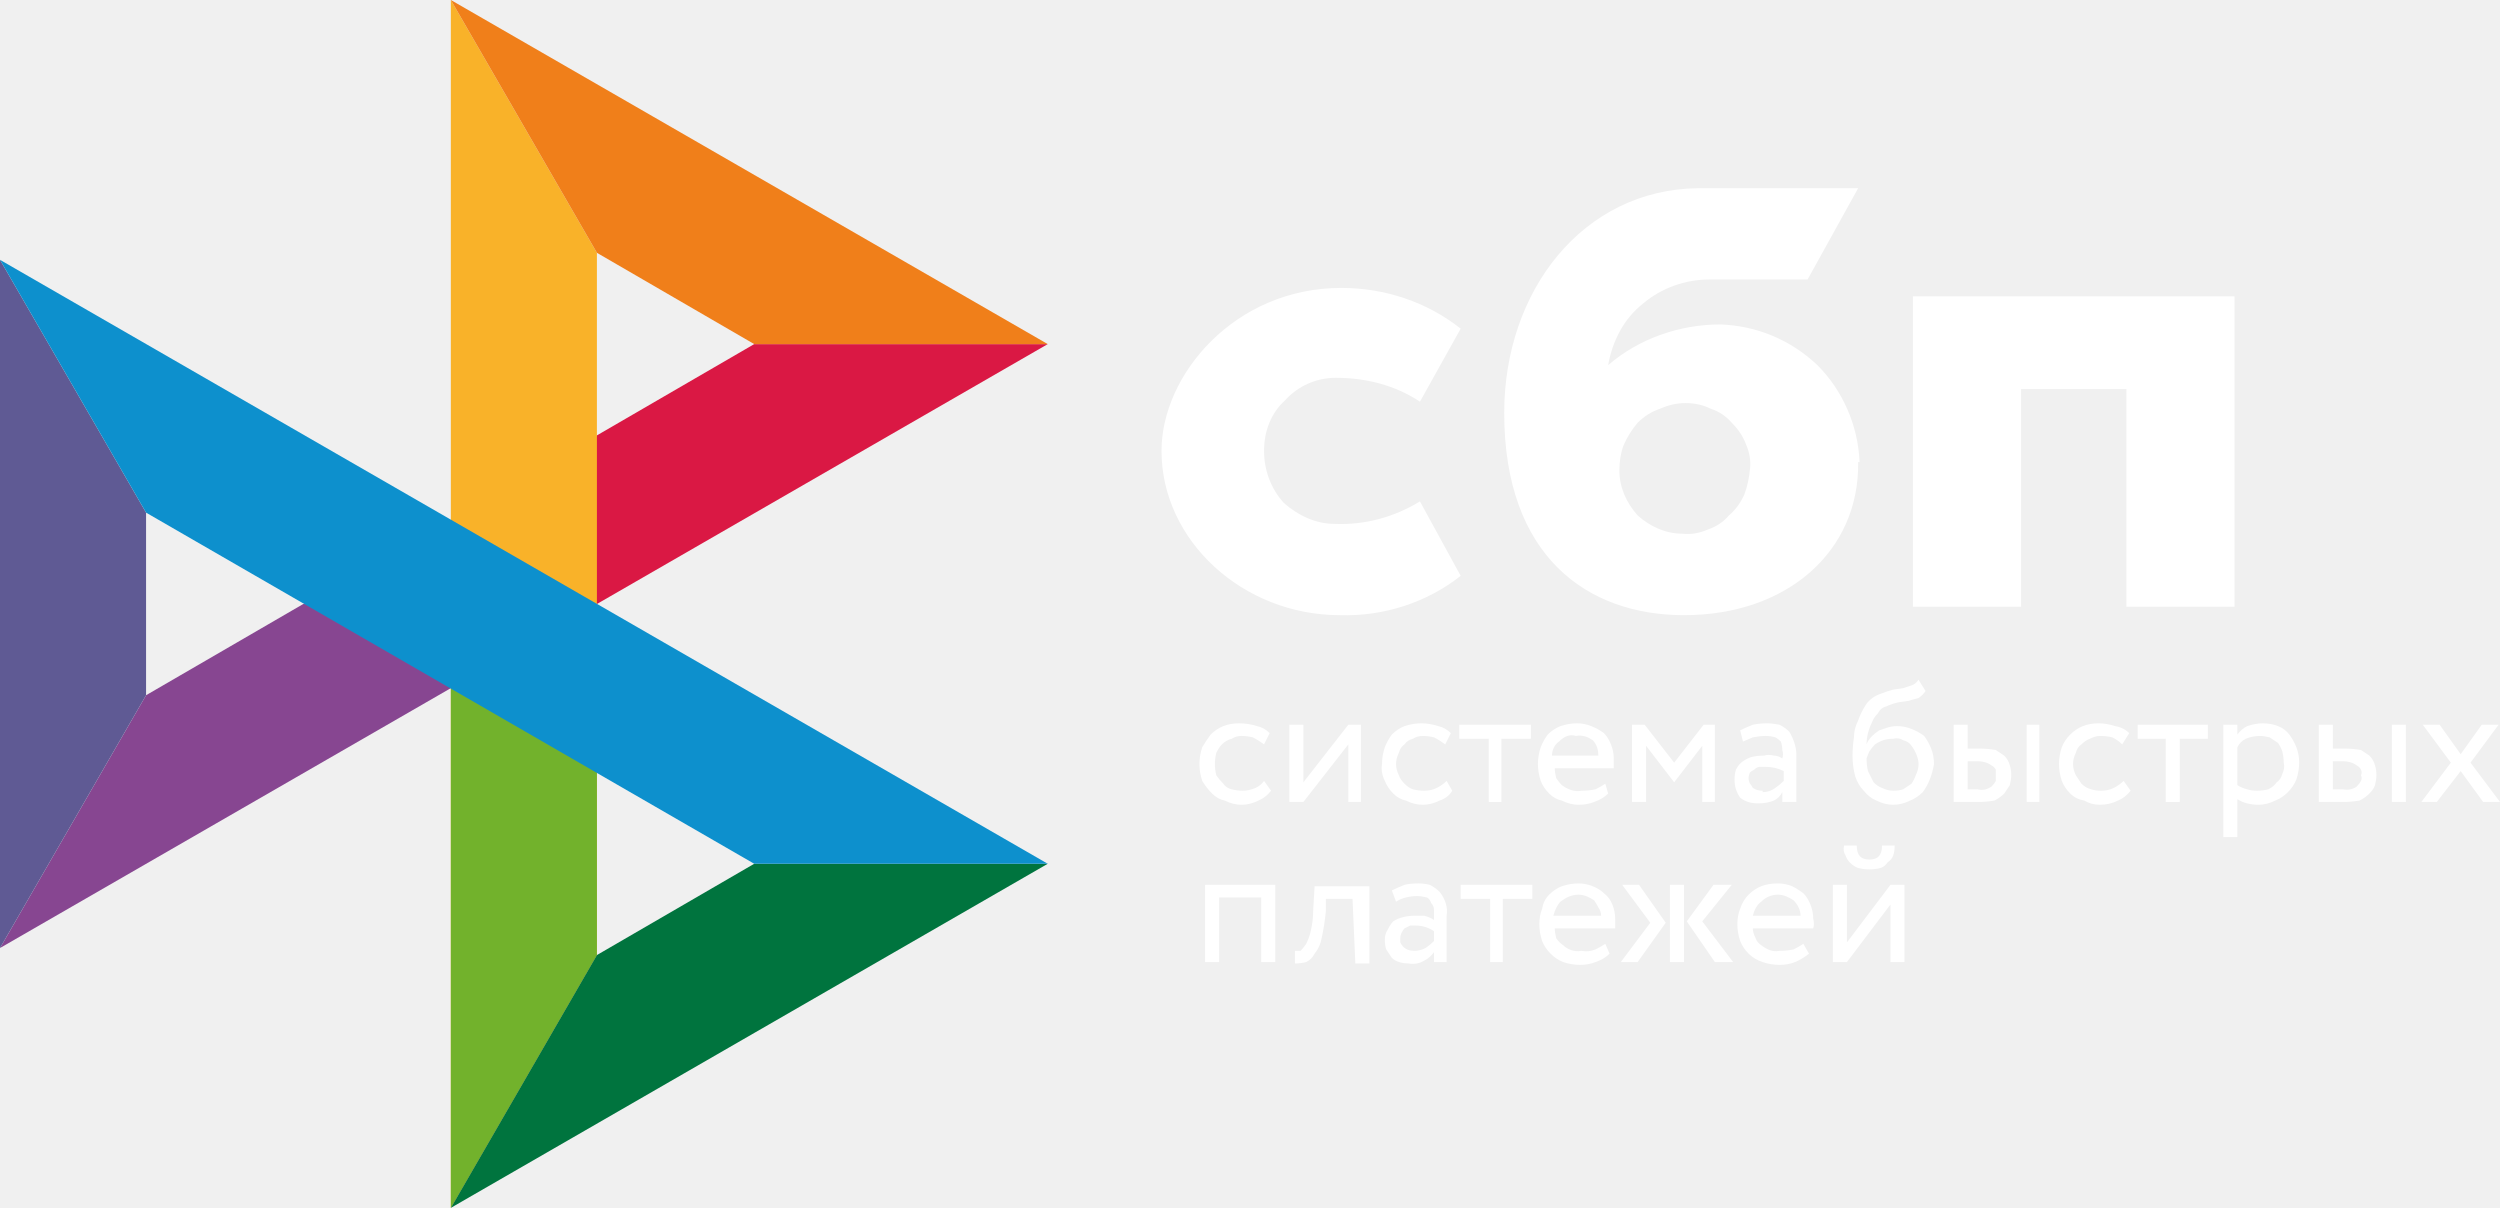
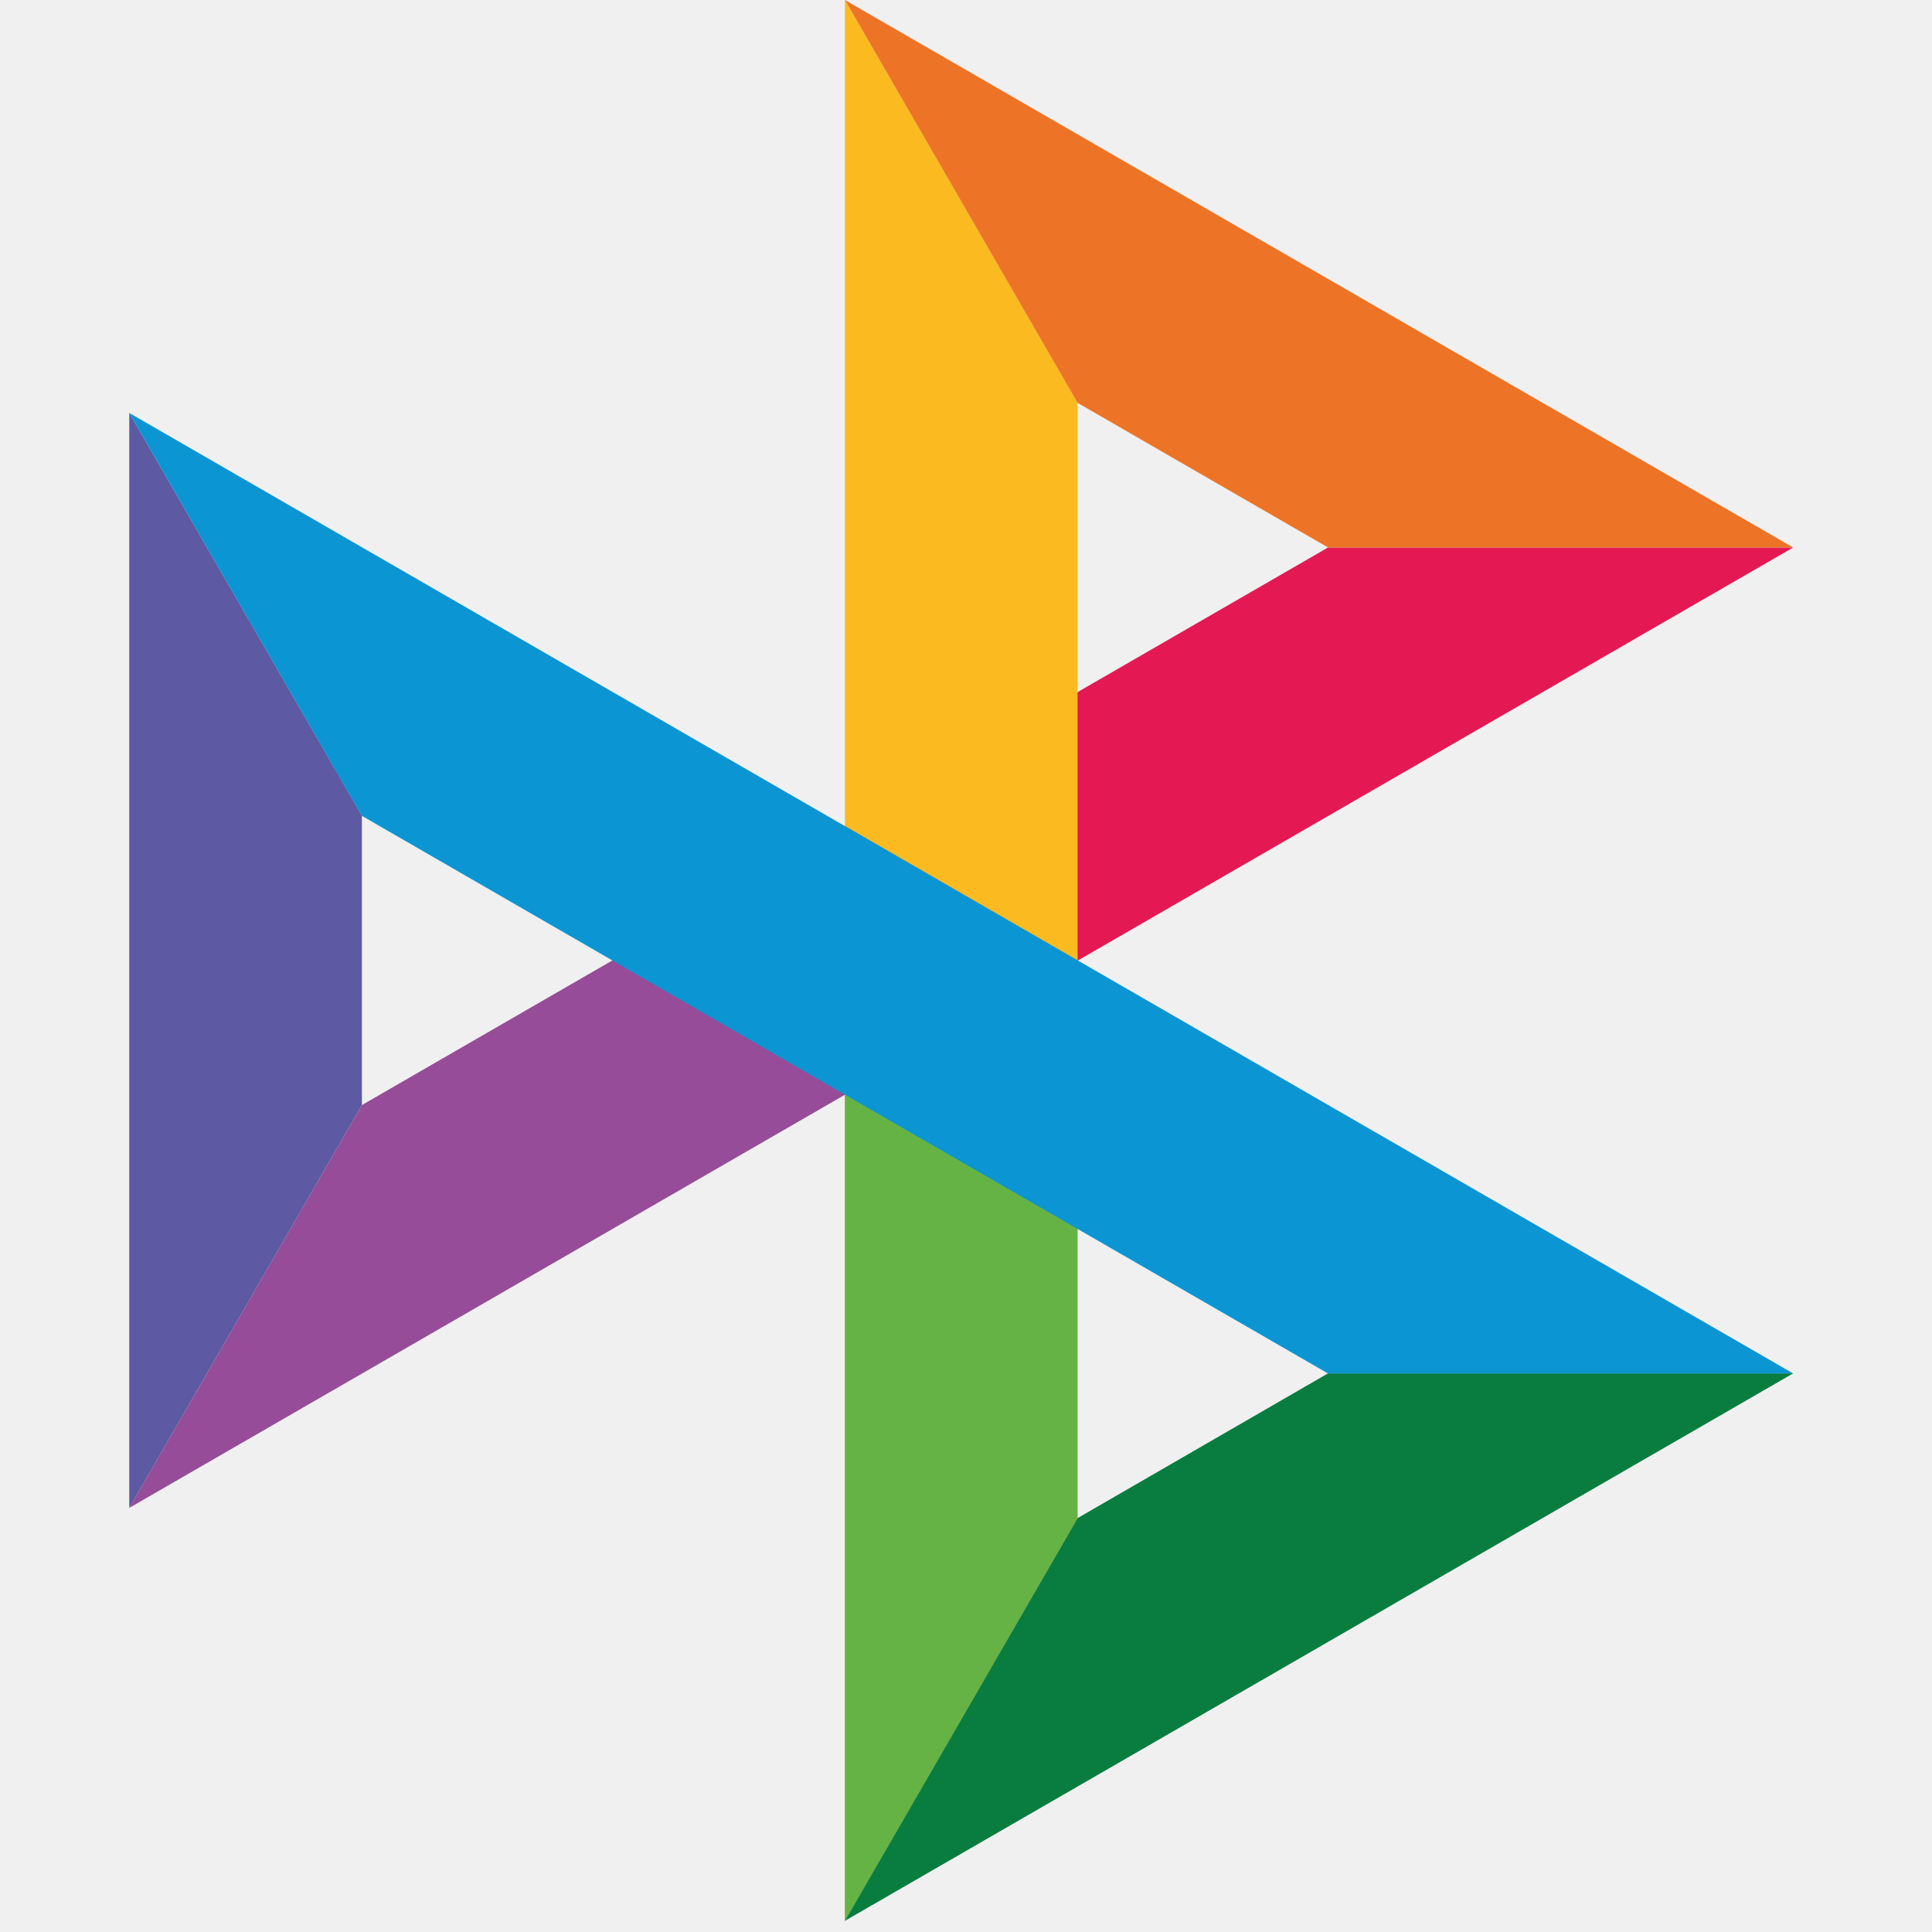
- <svg xmlns="http://www.w3.org/2000/svg" version="1.2" viewBox="0 0 178 86" height="14">
-   <defs>
-     <clipPath clipPathUnits="userSpaceOnUse" id="cp1">
-       <path d="m0 0h178v86h-178z" />
-     </clipPath>
-   </defs>
+ <svg xmlns="http://www.w3.org/2000/svg" version="1.2" viewBox="0 0 123 142" width="14" height="14">
  <style>
- 		.s0 { fill: #ffffff } 
- 		.s1 { fill: #874691 } 
- 		.s2 { fill: #da1844 } 
- 		.s3 { fill: #f9b229 } 
- 		.s4 { fill: #f07f1a } 
- 		.s5 { fill: #72b22c } 
- 		.s6 { fill: #00743e } 
- 		.s7 { fill: #5f5a94 } 
- 		.s8 { fill: #0d90cd } 
+ 		.s0 { fill: #964c98 } 
+ 		.s1 { fill: #e41954 } 
+ 		.s2 { fill: #faba20 } 
+ 		.s3 { fill: #ed7426 } 
+ 		.s4 { fill: #65b345 } 
+ 		.s5 { fill: #087d3f } 
+ 		.s6 { fill: #5d59a3 } 
+ 		.s7 { fill: #0c95d3 } 
	</style>
-   <g id="Clip-Path" clip-path="url(#cp1)">
+   <g id="Layer_1-2">
    <g>
-       <path class="s0" d="m90.5 56.3q-0.4 0.5-0.9 0.7-0.6 0.3-1.2 0.3-0.6 0-1.2-0.3-0.5-0.1-0.9-0.5-0.4-0.4-0.7-0.9-0.2-0.6-0.2-1.2 0-0.6 0.2-1.2 0.3-0.5 0.6-0.9 0.4-0.4 0.9-0.6 0.5-0.2 1.1-0.2 0.7 0 1.3 0.2 0.5 0.1 0.9 0.5l-0.4 0.8q-0.4-0.3-0.8-0.5-0.4-0.1-0.8-0.1-0.4 0-0.7 0.2-0.4 0.1-0.7 0.4-0.2 0.2-0.4 0.6-0.1 0.4-0.1 0.8 0 0.4 0.1 0.8 0.2 0.3 0.5 0.6 0.2 0.3 0.6 0.4 0.4 0.1 0.8 0.1 0.4 0 0.9-0.2 0.4-0.2 0.6-0.5z" />
-       <path class="s0" d="m91.8 57.1v-5.5h1v4.1l3.2-4.1h0.9v5.5h-0.9v-4.1l-3.2 4.1z" />
-       <path class="s0" d="m103.4 56.3q-0.3 0.5-0.9 0.7-0.6 0.3-1.2 0.3-0.6 0-1.2-0.3-0.5-0.1-0.9-0.5-0.4-0.4-0.6-0.9-0.3-0.6-0.2-1.2 0-0.6 0.2-1.2 0.2-0.5 0.5-0.9 0.4-0.4 0.9-0.6 0.6-0.2 1.2-0.2 0.6 0 1.2 0.2 0.5 0.1 0.9 0.5l-0.4 0.8q-0.4-0.3-0.8-0.5-0.4-0.1-0.8-0.1-0.4 0-0.7 0.2-0.4 0.1-0.6 0.4-0.3 0.2-0.4 0.6-0.2 0.4-0.2 0.8 0 0.4 0.2 0.8 0.1 0.3 0.4 0.6 0.3 0.3 0.6 0.4 0.4 0.1 0.8 0.1 0.5 0 0.9-0.2 0.4-0.2 0.7-0.5z" />
-       <path class="s0" d="m103.9 51.6h5.1v1h-2.1v4.5h-0.9v-4.5h-2.1z" />
-       <path class="s0" d="m114.5 56.5q-0.4 0.4-1 0.6-0.5 0.2-1.1 0.2-0.6 0-1.2-0.3-0.5-0.1-0.9-0.5-0.4-0.4-0.6-0.9-0.2-0.6-0.2-1.2 0-0.6 0.2-1.2 0.2-0.5 0.5-0.9 0.4-0.4 0.9-0.6 0.6-0.2 1.2-0.2 0.5 0 1 0.2 0.5 0.2 0.9 0.5 0.3 0.3 0.5 0.8 0.2 0.5 0.2 1 0 0.4 0 0.7h-4.2q0 0.3 0.1 0.7 0.2 0.3 0.4 0.5c0.4 0.3 0.9 0.5 1.4 0.4q0.5 0 1-0.1 0.4-0.2 0.7-0.4zm-2.3-4.1q-0.3-0.1-0.6 0-0.3 0.1-0.6 0.4c-0.3 0.2-0.5 0.6-0.5 1h3.3c0-0.4-0.1-0.8-0.4-1.1-0.3-0.2-0.7-0.4-1.2-0.3z" />
-       <path class="s0" d="m116.2 51.6h0.9l2.1 2.7 2.1-2.7h0.8v5.5h-0.9v-4l-2 2.6-2-2.6v4h-1z" />
-       <path class="s0" d="m123.9 52q0.4-0.2 0.9-0.4 0.5-0.1 1-0.1 0.4 0 0.9 0.1 0.4 0.2 0.7 0.5c0.3 0.5 0.5 1.1 0.5 1.6v3.4h-1v-0.7q-0.2 0.4-0.6 0.6-0.5 0.2-1.1 0.2c-0.5 0-0.9-0.1-1.3-0.4q-0.2-0.3-0.3-0.6-0.1-0.3-0.1-0.7 0-0.4 0.1-0.7 0.2-0.4 0.5-0.6 0.3-0.2 0.6-0.3 0.4-0.1 0.9-0.1 0.3-0.1 0.7 0 0.3 0 0.6 0.2 0.1-0.3 0-0.6 0-0.3-0.1-0.6-0.2-0.2-0.4-0.3-0.3-0.1-0.7-0.1-0.4 0-0.9 0.1l-0.7 0.3zm1.6 4.4q0.5 0 0.9-0.3 0.3-0.2 0.6-0.5v-0.7q-0.6-0.3-1.3-0.3-0.2 0-0.4 0-0.2 0-0.4 0.2-0.2 0.1-0.3 0.2-0.1 0.2-0.1 0.4 0 0.2 0.1 0.4 0.1 0.1 0.2 0.3 0.3 0.2 0.7 0.2" />
-       <path class="s0" d="m137.1 49.2q-0.2 0.3-0.5 0.5-0.4 0.1-0.7 0.2l-0.7 0.1q-0.5 0.1-0.9 0.3-0.4 0.1-0.6 0.5-0.3 0.3-0.4 0.6-0.2 0.4-0.3 0.8-0.1 0.4-0.1 0.8 0.1-0.3 0.4-0.6 0.2-0.2 0.5-0.4 0.3-0.1 0.6-0.2 0.3-0.1 0.7-0.1 0.5 0 1 0.2 0.5 0.2 0.9 0.5 0.3 0.4 0.5 0.9 0.2 0.5 0.2 1.1-0.1 0.6-0.3 1.1-0.2 0.5-0.5 0.9-0.4 0.4-0.9 0.6-0.6 0.3-1.2 0.3-0.6 0-1.2-0.3-0.5-0.2-0.9-0.7-0.4-0.4-0.6-1-0.2-0.7-0.2-1.5 0-0.6 0.1-1.3 0-0.6 0.3-1.2 0.2-0.6 0.6-1.2 0.4-0.5 1-0.7 0.5-0.2 0.9-0.3l0.7-0.1q0.3-0.1 0.6-0.2 0.3-0.1 0.5-0.4zm-4.2 4.8q0 0.5 0.1 0.9 0.2 0.4 0.4 0.8 0.3 0.3 0.6 0.4 0.4 0.2 0.8 0.2 0.4 0 0.7-0.1 0.3-0.2 0.6-0.4 0.2-0.3 0.3-0.6 0.2-0.4 0.2-0.8c0-0.4-0.2-0.9-0.5-1.3q-0.2-0.3-0.6-0.4-0.3-0.2-0.7-0.1-0.4 0-0.7 0.1-0.3 0.1-0.6 0.3-0.2 0.2-0.4 0.5-0.1 0.2-0.2 0.5z" />
-       <path class="s0" d="m139.1 51.6h1v1.7h0.9q0.5 0 1.1 0.1 0.3 0.2 0.6 0.4 0.3 0.3 0.4 0.7 0.1 0.3 0.1 0.7 0 0.3-0.1 0.7-0.2 0.3-0.4 0.6-0.3 0.3-0.7 0.5-0.6 0.1-1.1 0.1h-1.8zm1 2.6v2h0.7c0.4 0.1 0.7 0 1-0.2q0.2-0.2 0.3-0.4 0-0.2 0-0.4 0-0.2 0-0.4-0.1-0.2-0.3-0.3-0.4-0.3-1-0.3zm4.2-2.6h0.9v5.5h-0.9z" />
-       <path class="s0" d="m151.7 56.3q-0.4 0.5-0.9 0.7-0.6 0.3-1.3 0.3-0.6 0-1.1-0.3-0.6-0.1-1-0.5-0.4-0.4-0.6-0.9-0.2-0.6-0.2-1.2 0-0.6 0.2-1.2 0.2-0.5 0.6-0.9 0.4-0.4 0.9-0.6 0.5-0.2 1.1-0.2 0.6 0 1.2 0.2 0.6 0.1 1 0.5l-0.5 0.8q-0.3-0.3-0.7-0.5-0.4-0.1-0.9-0.1-0.3 0-0.7 0.2-0.3 0.1-0.6 0.4-0.3 0.2-0.4 0.6-0.2 0.4-0.2 0.8 0 0.4 0.2 0.8 0.2 0.3 0.4 0.6 0.3 0.3 0.7 0.4 0.3 0.1 0.7 0.1 0.5 0 0.9-0.2 0.4-0.2 0.7-0.5z" />
-       <path class="s0" d="m152.2 51.6h5v1h-2v4.5h-1v-4.5h-2z" />
-       <path class="s0" d="m158.3 51.6h1v0.7q0.3-0.4 0.7-0.6 0.6-0.2 1.1-0.2 0.6 0 1.1 0.2 0.5 0.2 0.8 0.6 0.3 0.4 0.5 0.9 0.2 0.5 0.2 1.1 0 0.6-0.2 1.2-0.2 0.5-0.6 0.9-0.4 0.4-0.9 0.6-0.6 0.3-1.2 0.3-0.4 0-0.8-0.1-0.4-0.1-0.7-0.3v2.7h-1zm2.6 0.8q-0.5 0-1 0.2-0.4 0.2-0.6 0.6v2.7q0.3 0.2 0.7 0.3 0.3 0.1 0.7 0.1 0.4 0 0.8-0.1 0.4-0.2 0.6-0.5 0.3-0.2 0.4-0.6 0.2-0.4 0.1-0.8 0-0.4-0.1-0.8-0.1-0.3-0.3-0.6-0.3-0.2-0.6-0.4-0.4-0.1-0.7-0.1z" />
-       <path class="s0" d="m165.1 51.6h1v1.7h0.9q0.5 0 1.1 0.1 0.3 0.2 0.6 0.4 0.3 0.3 0.4 0.7 0.1 0.3 0.1 0.7 0 0.3-0.1 0.7-0.1 0.3-0.4 0.6-0.3 0.3-0.7 0.5-0.6 0.1-1.1 0.1h-1.8zm1 2.6v2h0.7q0.6 0.1 1-0.2 0.2-0.2 0.3-0.4 0.1-0.2 0-0.4 0.1-0.2 0-0.4-0.1-0.2-0.3-0.3-0.4-0.3-1-0.3zm4.2-2.6h1v5.5h-1z" />
-       <path class="s0" d="m175.9 54.3l2.1 2.8h-1.2l-1.6-2.2-1.7 2.2h-1.1l2.1-2.8-2-2.7h1.2l1.5 2.1 1.5-2.1h1.2z" />
-       <path class="s0" d="m89.8 63.9h-3v4.6h-1v-5.5h5v5.5h-1z" />
-       <path class="s0" d="m96.3 64h-1.9v0.9q-0.1 1-0.3 1.9-0.1 0.6-0.5 1.1-0.2 0.4-0.6 0.6-0.4 0.1-0.8 0.1v-0.9q0.2 0 0.4 0 0.2-0.2 0.4-0.5 0.2-0.4 0.3-0.8 0.2-0.8 0.2-1.6l0.1-1.7h3.9v5.5h-1z" />
-       <path class="s0" d="m99.1 63.4q0.4-0.2 0.9-0.4 0.4-0.1 1-0.1 0.4 0 0.8 0.1 0.4 0.2 0.7 0.5c0.4 0.5 0.6 1.1 0.5 1.7v3.3h-0.9v-0.7q-0.3 0.4-0.7 0.6-0.5 0.3-1.1 0.2c-0.4 0-0.9-0.1-1.2-0.4q-0.2-0.3-0.4-0.6-0.1-0.3-0.1-0.7 0-0.4 0.2-0.7 0.2-0.4 0.4-0.6 0.3-0.2 0.7-0.3 0.4-0.1 0.8-0.1 0.4 0 0.7 0 0.4 0.1 0.7 0.3 0-0.3 0-0.7 0-0.3-0.2-0.5-0.1-0.3-0.3-0.4-0.4-0.1-0.7-0.1-0.4 0-0.8 0.1-0.4 0.1-0.7 0.3zm1.6 4.3q0.4 0 0.8-0.2 0.3-0.2 0.6-0.5v-0.7q-0.6-0.4-1.3-0.4-0.2 0-0.4 0-0.2 0.1-0.4 0.2-0.1 0.1-0.2 0.3-0.1 0.2-0.1 0.4 0 0.2 0 0.3 0.1 0.2 0.2 0.3 0.3 0.3 0.8 0.3" />
-       <path class="s0" d="m104 63h5.1v1h-2.1v4.5h-0.9v-4.5h-2.1z" />
-       <path class="s0" d="m114.6 67.9q-0.4 0.4-1 0.6-0.5 0.2-1.1 0.2-0.6 0-1.2-0.2-0.5-0.2-0.9-0.6-0.4-0.4-0.6-0.9-0.2-0.6-0.2-1.2 0-0.6 0.2-1.1 0.1-0.6 0.5-1 0.4-0.4 0.9-0.6 0.6-0.2 1.2-0.2 0.5 0 1 0.2 0.5 0.2 0.8 0.5 0.4 0.3 0.6 0.8 0.2 0.5 0.2 1 0 0.4 0 0.7h-4.3q0 0.3 0.1 0.7 0.2 0.3 0.5 0.5c0.3 0.3 0.8 0.5 1.3 0.4q0.5 0.1 1-0.1 0.4-0.2 0.7-0.4zm-2.2-4.2c-0.5 0-0.9 0.2-1.3 0.5-0.2 0.2-0.4 0.6-0.5 1h3.4q0-0.3-0.2-0.6-0.1-0.2-0.3-0.5c-0.3-0.2-0.7-0.4-1.1-0.4z" />
-       <path class="s0" d="m115.5 63h1.2l1.9 2.7-2 2.8h-1.2l2.1-2.8zm3.4 0h1v5.5h-1zm2.3 2.6l2.2 2.9h-1.3l-2-2.9 1.9-2.6h1.3z" />
-       <path class="s0" d="m128.8 67.9q-0.5 0.4-1 0.6-0.5 0.2-1.1 0.2-0.6 0-1.2-0.2-0.6-0.2-1-0.6-0.4-0.4-0.6-0.9-0.2-0.6-0.2-1.2 0-0.6 0.2-1.1 0.2-0.6 0.6-1 0.4-0.4 0.9-0.6 0.5-0.2 1.2-0.2 0.5 0 1 0.2 0.4 0.2 0.8 0.5 0.3 0.3 0.5 0.8 0.2 0.5 0.2 1 0.1 0.4 0 0.7h-4.3q0 0.3 0.2 0.7 0.1 0.3 0.4 0.5c0.4 0.3 0.8 0.5 1.3 0.4q0.5 0 1-0.1 0.4-0.2 0.7-0.4zm-2.2-4.2c-0.5 0-0.9 0.2-1.2 0.5-0.3 0.2-0.5 0.6-0.6 1h3.4c0-0.4-0.2-0.8-0.5-1.1-0.3-0.2-0.7-0.4-1.1-0.4z" />
-       <path class="s0" d="m130.5 68.5v-5.5h1v4.1l3.1-4.1h1v5.5h-1v-4.1l-3.1 4.1zm1.7-8.3c0 0.7 0.3 1 0.9 1 0.6 0 0.9-0.3 0.9-1h0.9q0 0.4-0.1 0.7-0.1 0.3-0.4 0.5-0.2 0.3-0.5 0.4-0.4 0.1-0.8 0.1-0.4 0-0.8-0.1-0.3-0.1-0.6-0.4-0.2-0.2-0.3-0.5-0.2-0.3-0.1-0.7z" />
-       <path class="s1" d="m21.6 43l-11.2 6.5-10.4 18 42.5-24.5z" />
-       <path class="s2" d="m53.7 24.5l-11.2 6.5-10.4 18 42.5-24.5z" />
-       <path class="s3" d="m42.5 18l-10.4-18v37 12 37l10.4-18z" />
-       <path class="s4" d="m32.1 0l10.4 18 11.2 6.5h20.9z" />
-       <path class="s5" d="m32.1 37v49l10.4-18v-13z" />
-       <path class="s6" d="m53.7 61.5l-11.2 6.5-10.4 18 42.5-24.5z" />
-       <path class="s7" d="m0 18.5v49l10.4-18v-13z" />
-       <path class="s8" d="m32.1 37l-32.1-18.5 10.4 18 43.3 25h20.9z" />
-       <path class="s0" d="m159.1 21.1v22.1h-7.7v-15.5h-7.5v15.5h-7.7v-22.1z" />
-       <path class="s0" d="m132.3 32.9c0.1 6.3-5 10.9-12.4 10.9-6.9 0-12.8-4.2-12.8-14.4 0-8.7 5.6-15.9 13.8-16h11.4l-3.6 6.5h-7c-1.7 0-3.4 0.6-4.7 1.7-1.4 1.1-2.2 2.7-2.5 4.4 2.2-1.9 5.1-2.9 8-2.9 2.6 0.1 5 1.1 6.9 2.9 1.8 1.8 2.9 4.3 3 6.9m-7.8 0.5q0.1-0.9-0.3-1.8-0.3-0.8-1-1.5-0.6-0.7-1.5-1-0.8-0.4-1.8-0.4-0.9 0-1.8 0.4-0.9 0.3-1.6 1-0.6 0.7-1 1.6-0.3 0.8-0.3 1.8c0 1.2 0.5 2.3 1.3 3.2 0.9 0.8 2 1.3 3.2 1.3q0.9 0.1 1.8-0.3 0.9-0.3 1.5-1 0.7-0.6 1.1-1.5 0.3-0.8 0.4-1.8" />
-       <path class="s0" d="m101.1 35.7c-1.8 1.1-3.9 1.7-6.1 1.6-1.3 0-2.6-0.6-3.6-1.5-0.9-1-1.4-2.3-1.4-3.7 0-1.4 0.5-2.7 1.5-3.6 0.9-1 2.2-1.6 3.6-1.6 2.1 0 4.2 0.5 6 1.7l2.9-5.2c-2.4-1.9-5.4-2.9-8.5-2.9-7.6 0-12.8 6.2-12.8 11.6 0 6.4 5.8 11.7 12.7 11.7 3.1 0.1 6.2-0.9 8.6-2.8z" />
+       <path fill-rule="evenodd" class="s0" d="m35.51 70.59l-18.41 10.63-17.1 29.61 69.7-40.24h-34.19z" />
+       <path fill-rule="evenodd" class="s1" d="m88.11 40.24l-18.41 10.63-17.1 29.61 69.7-40.24h-34.19z" />
+       <path fill-rule="evenodd" class="s2" d="m69.7 29.61l-17.1-29.61v60.71 19.77 60.7l17.1-29.6v-81.97z" />
+       <path fill-rule="evenodd" class="s3" d="m52.6 0l17.1 29.61 18.41 10.63h34.19l-69.7-40.24z" />
+       <path fill-rule="evenodd" class="s4" d="m52.6 60.71v80.48l17.1-29.62v-21.26l-17.1-29.6z" />
+       <path fill-rule="evenodd" class="s5" d="m88.11 100.94l-18.41 10.64-17.1 29.6 69.7-40.24h-34.19z" />
+       <path fill-rule="evenodd" class="s6" d="m0 30.35v80.48l17.1-29.61v-21.26l-17.1-29.61z" />
+       <path fill-rule="evenodd" class="s7" d="m52.6 60.71l0.02 0.02-52.62-30.38 17.09 29.61 71.02 40.99h34.19l-69.7-40.24z" />
    </g>
  </g>
</svg>
